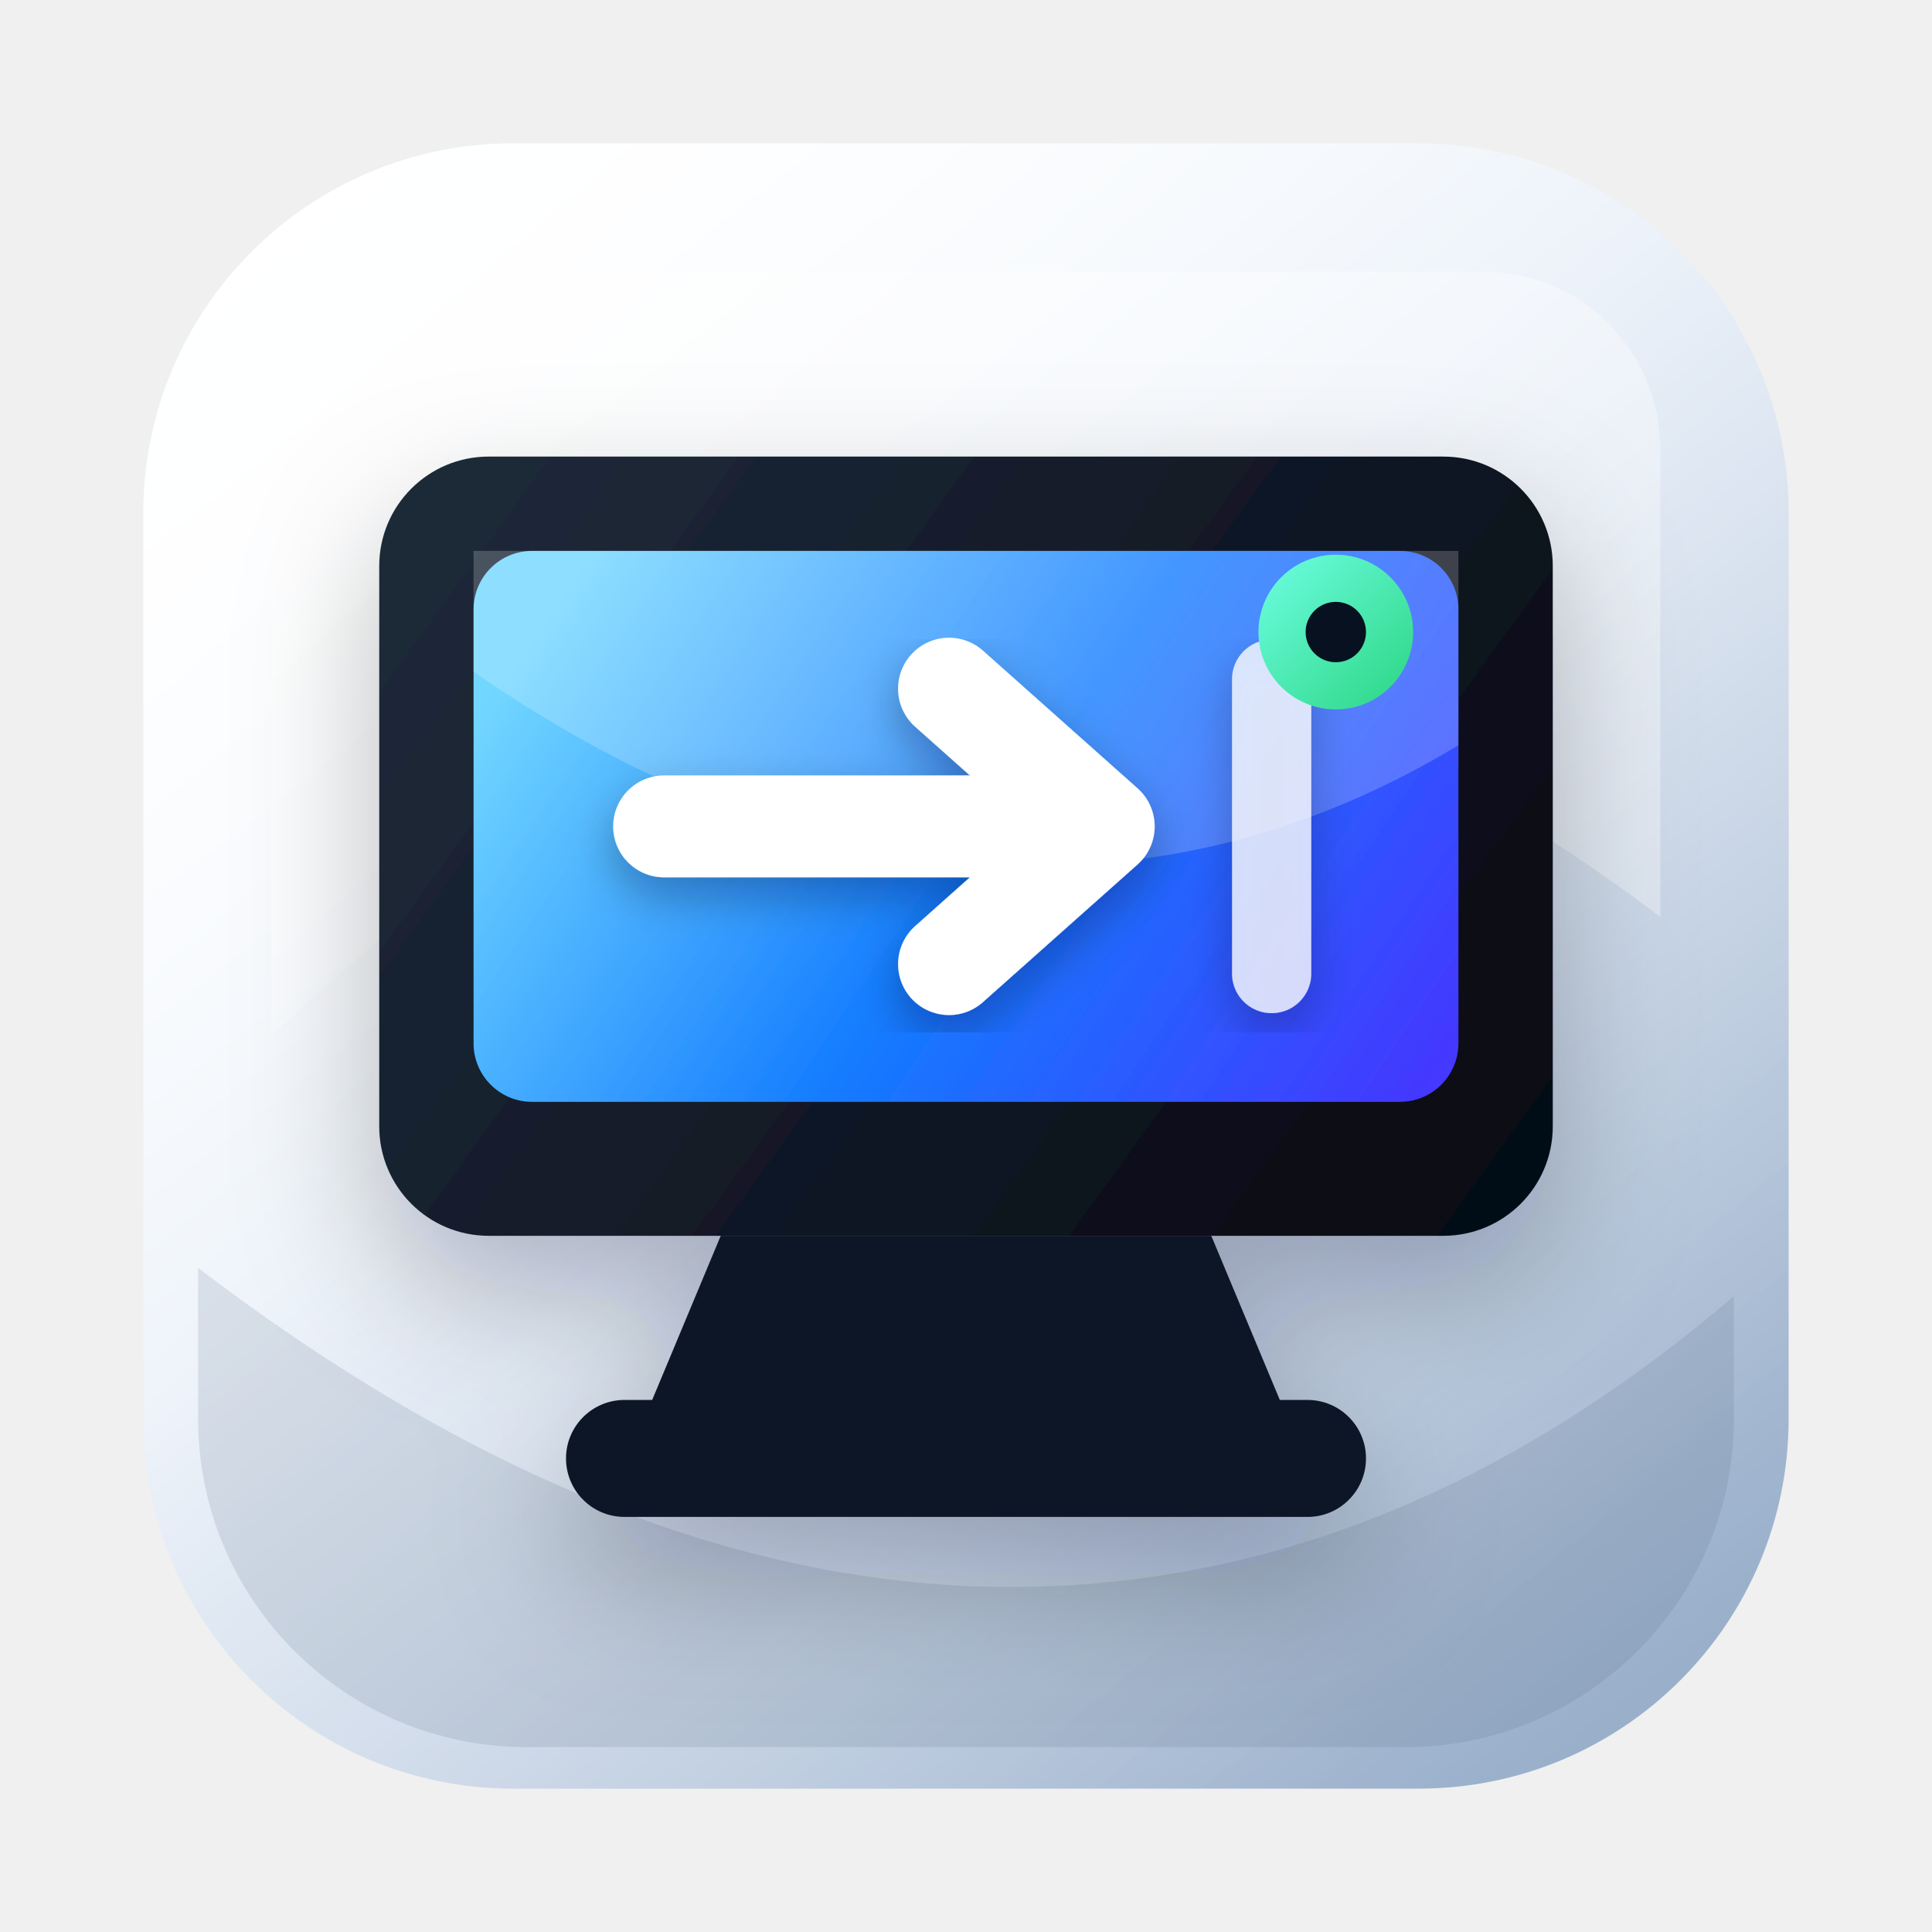
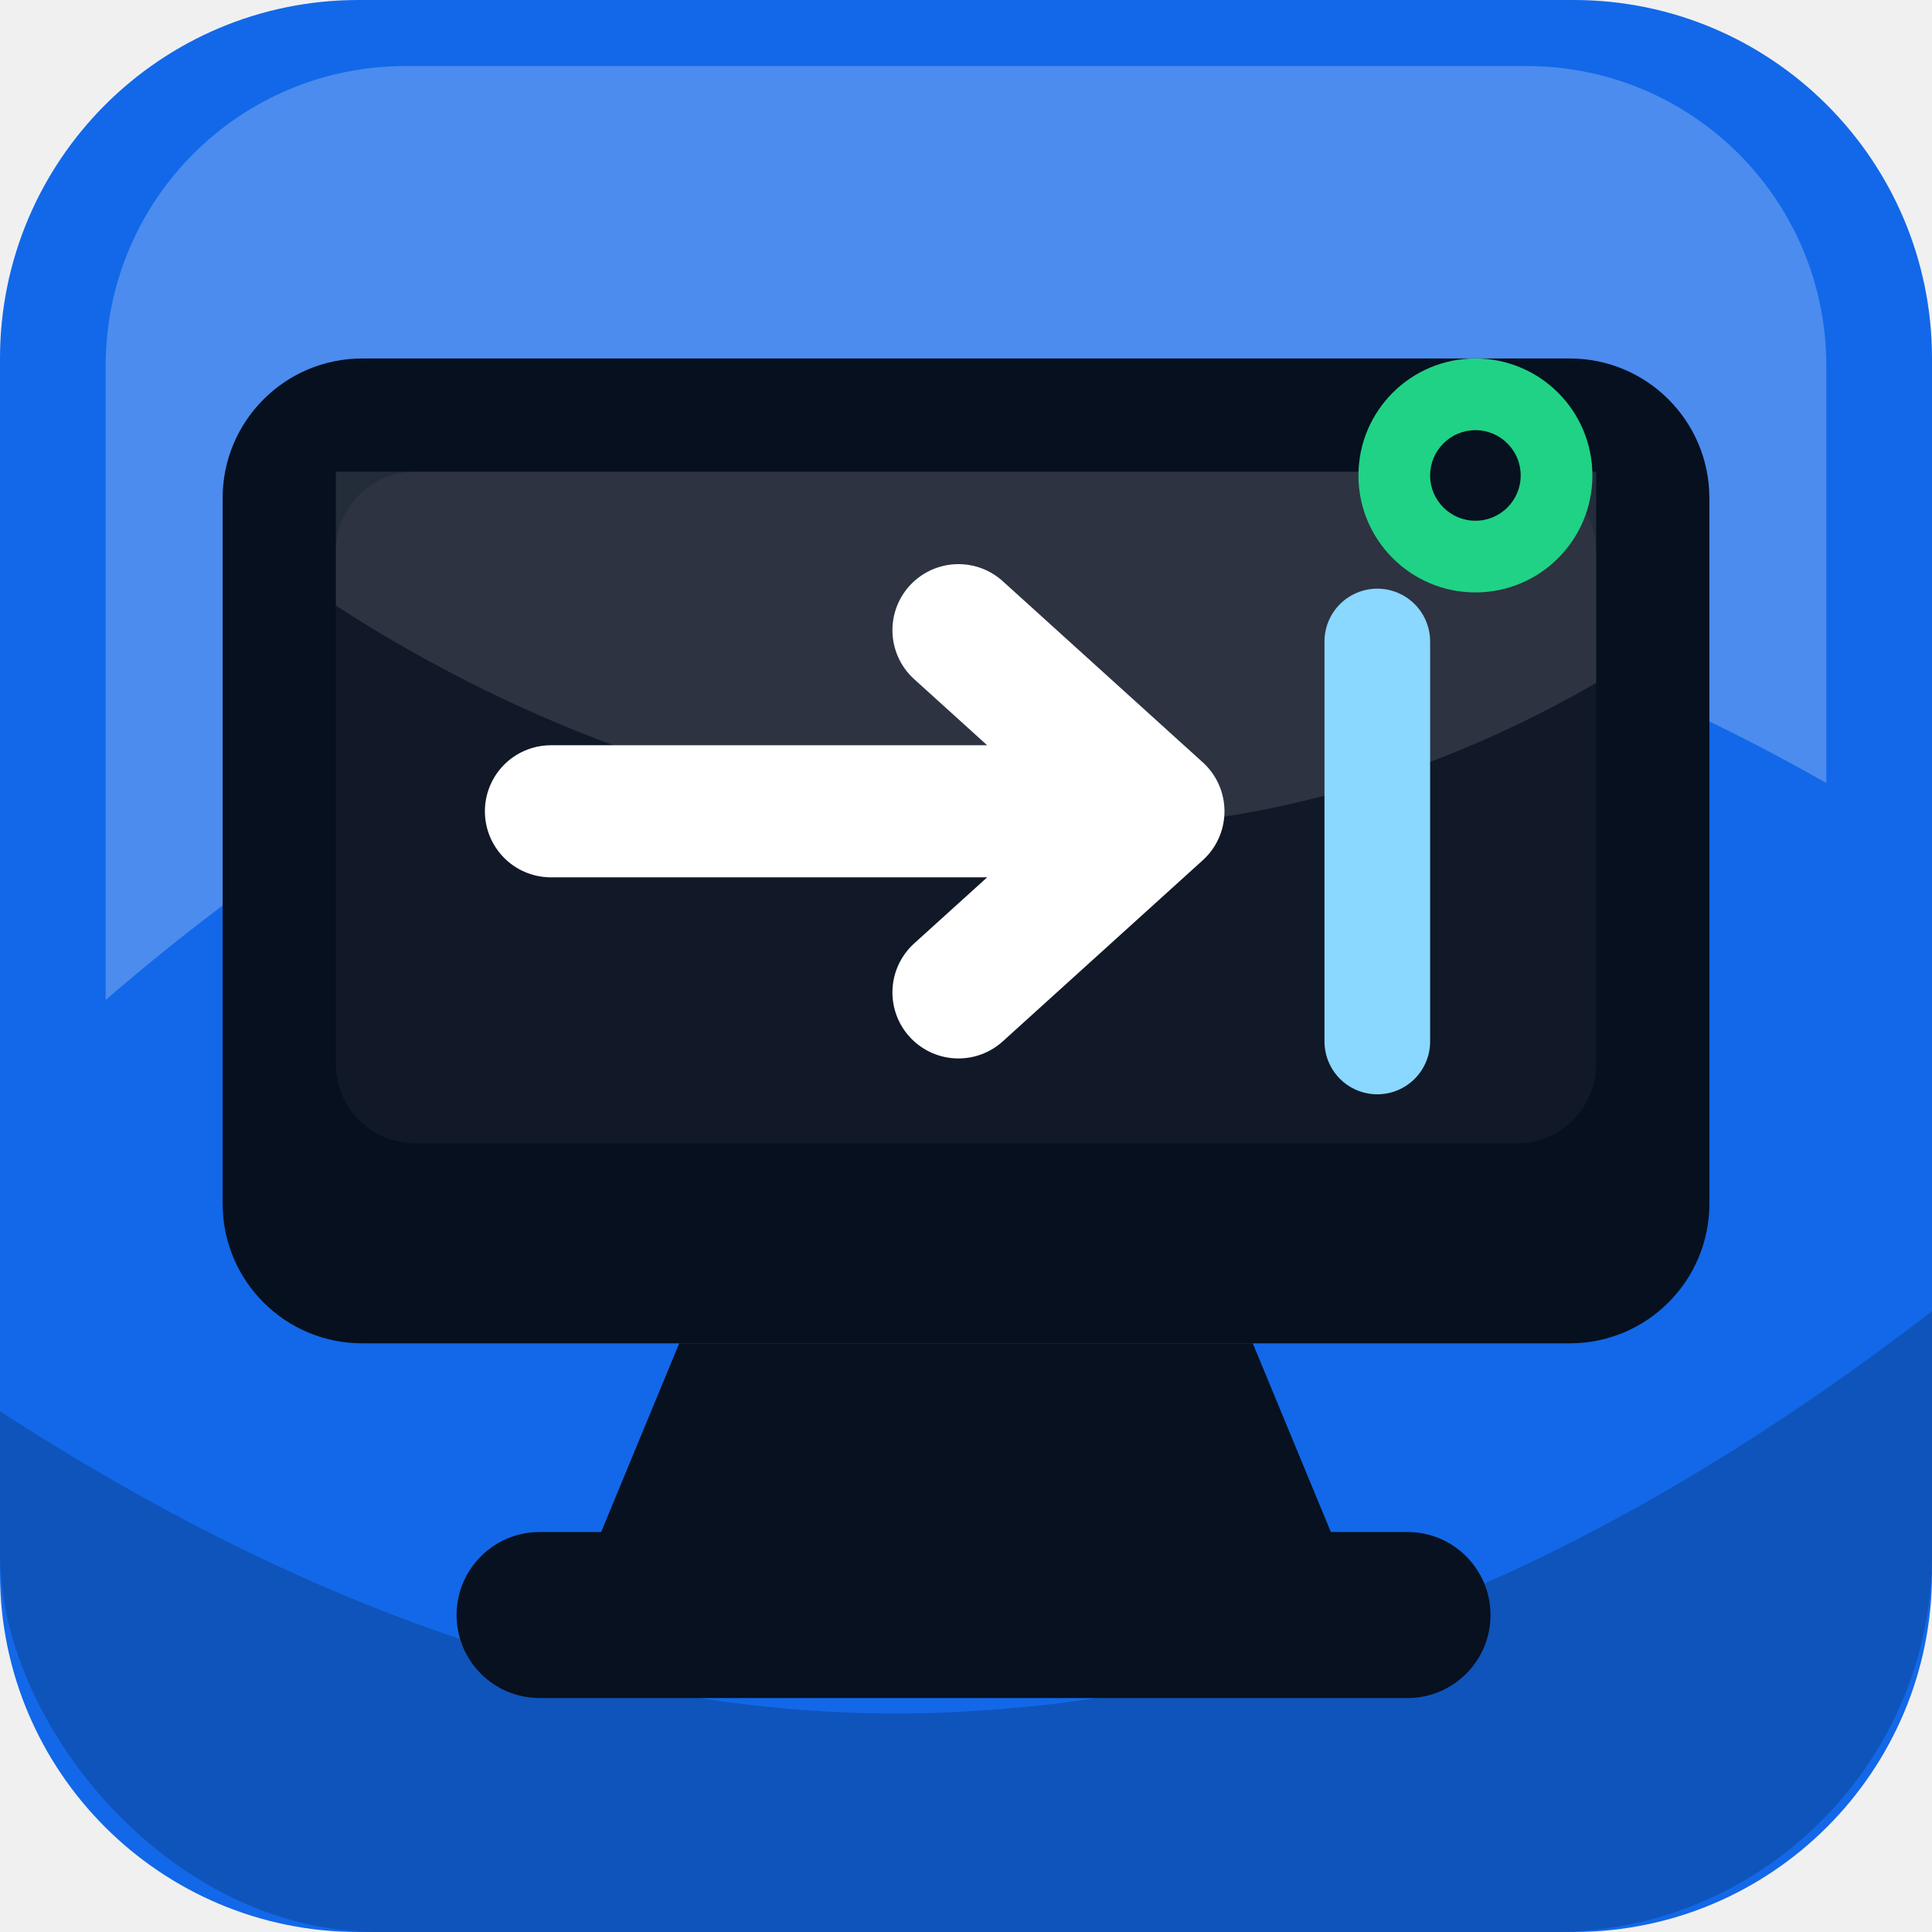
<svg xmlns="http://www.w3.org/2000/svg" width="1024" height="1024" viewBox="0 0 1024 1024">
-   <defs>
-     <linearGradient id="tile" x1="190" y1="96" x2="834" y2="928" gradientUnits="userSpaceOnUse">
-       <stop offset="0" stop-color="#f7fbff" />
-       <stop offset="0.42" stop-color="#dfe9f6" />
-       <stop offset="1" stop-color="#8ea6c4" />
-     </linearGradient>
-     <linearGradient id="glass" x1="216" y1="166" x2="808" y2="858" gradientUnits="userSpaceOnUse">
-       <stop offset="0" stop-color="#ffffff" stop-opacity="0.94" />
-       <stop offset="0.48" stop-color="#ffffff" stop-opacity="0.36" />
-       <stop offset="1" stop-color="#ffffff" stop-opacity="0.1" />
-     </linearGradient>
-     <linearGradient id="display" x1="250" y1="282" x2="774" y2="662" gradientUnits="userSpaceOnUse">
-       <stop offset="0" stop-color="#1d2939" />
-       <stop offset="1" stop-color="#060913" />
-     </linearGradient>
-     <linearGradient id="blue" x1="292" y1="318" x2="734" y2="614" gradientUnits="userSpaceOnUse">
-       <stop offset="0" stop-color="#72d7ff" />
-       <stop offset="0.5" stop-color="#147cff" />
-       <stop offset="1" stop-color="#4437ff" />
-     </linearGradient>
-     <linearGradient id="green" x1="640" y1="318" x2="748" y2="426" gradientUnits="userSpaceOnUse">
-       <stop offset="0" stop-color="#6fffe5" />
-       <stop offset="1" stop-color="#17c964" />
-     </linearGradient>
-     <filter id="softShadow" x="-20%" y="-20%" width="140%" height="150%">
-       <feDropShadow dx="0" dy="30" stdDeviation="36" flood-color="#0b1220" flood-opacity="0.25" />
-     </filter>
-     <filter id="glyphShadow" x="-20%" y="-20%" width="140%" height="140%">
-       <feDropShadow dx="0" dy="10" stdDeviation="12" flood-color="#020617" flood-opacity="0.3" />
-     </filter>
-   </defs>
-   <rect x="76" y="76" width="872" height="872" rx="196" fill="url(#tile)" />
-   <rect x="76" y="76" width="872" height="872" rx="196" fill="url(#glass)" />
-   <path d="M144 238c0-52 42-94 94-94h548c52 0 94 42 94 94v248c-132-100-258-144-378-132-126 13-241 84-358 195V238z" fill="#ffffff" opacity="0.34" />
-   <path d="M105 672c160 122 315 178 465 168 123-8 239-59 349-153v65c0 96-78 174-174 174H279c-96 0-174-78-174-174v-80z" fill="#53657d" opacity="0.16" />
-   <g filter="url(#softShadow)">
-     <rect x="201" y="242" width="622" height="413" rx="58" fill="url(#display)" />
-     <rect x="251" y="292" width="522" height="292" rx="31" fill="url(#blue)" />
-     <path d="M251 292h522v103c-78 47-160 68-247 63-94-5-184-39-275-102V292z" fill="#ffffff" opacity="0.2" />
-     <path d="M382 655h260l38 91H344l38-91z" fill="#101827" />
-     <rect x="300" y="742" width="424" height="62" rx="31" fill="#101827" />
-   </g>
-   <g filter="url(#glyphShadow)" fill="none" stroke="#ffffff" stroke-linecap="round" stroke-linejoin="round">
-     <path d="M352 438h202" stroke-width="54" />
-     <path d="M503 365l82 73-82 73" stroke-width="54" />
-     <path d="M674 360v156" stroke-width="42" opacity="0.78" />
-   </g>
-   <circle cx="708" cy="335" r="41" fill="url(#green)" />
-   <circle cx="708" cy="335" r="16" fill="#07111f" />
+   <rect x="0" y="0" width="1024" height="1024" rx="190" fill="#1268e8" />
+   <path d="M56 194c0-88 71-159 159-159h594c88 0 159 71 159 159v221c-155-88-303-124-444-108-158 18-316 92-468 223V194z" fill="#ffffff" opacity="0.24" />
+   <path d="M0 748c179 116 350 169 514 159 172-10 337-79 510-212v129c0 110-90 200-200 200H200C90 1024 0 914 0 824V748z" fill="#061329" opacity="0.24" />
+   <rect x="118" y="190" width="788" height="522" rx="74" fill="#06101f" />
+   <rect x="178" y="250" width="668" height="356" rx="42" fill="#111827" />
+   <path d="M178 250h668v112c-106 61-218 86-337 75-117-11-229-50-331-116V250z" fill="#ffffff" opacity="0.12" />
+   <path d="M360 712h304l48 116H312l48-116z" fill="#07111f" />
+   <rect x="242" y="812" width="548" height="88" rx="44" fill="#07111f" />
+   <path d="M292 430h272" fill="none" stroke="#ffffff" stroke-linecap="round" stroke-linejoin="round" stroke-width="70" />
+   <path d="M508 334l106 96-106 96" fill="none" stroke="#ffffff" stroke-linecap="round" stroke-linejoin="round" stroke-width="70" />
+   <path d="M730 340v212" fill="none" stroke="#8ad7ff" stroke-linecap="round" stroke-width="56" />
+   <circle cx="782" cy="252" r="62" fill="#20d285" />
+   <circle cx="782" cy="252" r="24" fill="#07111f" />
</svg>
